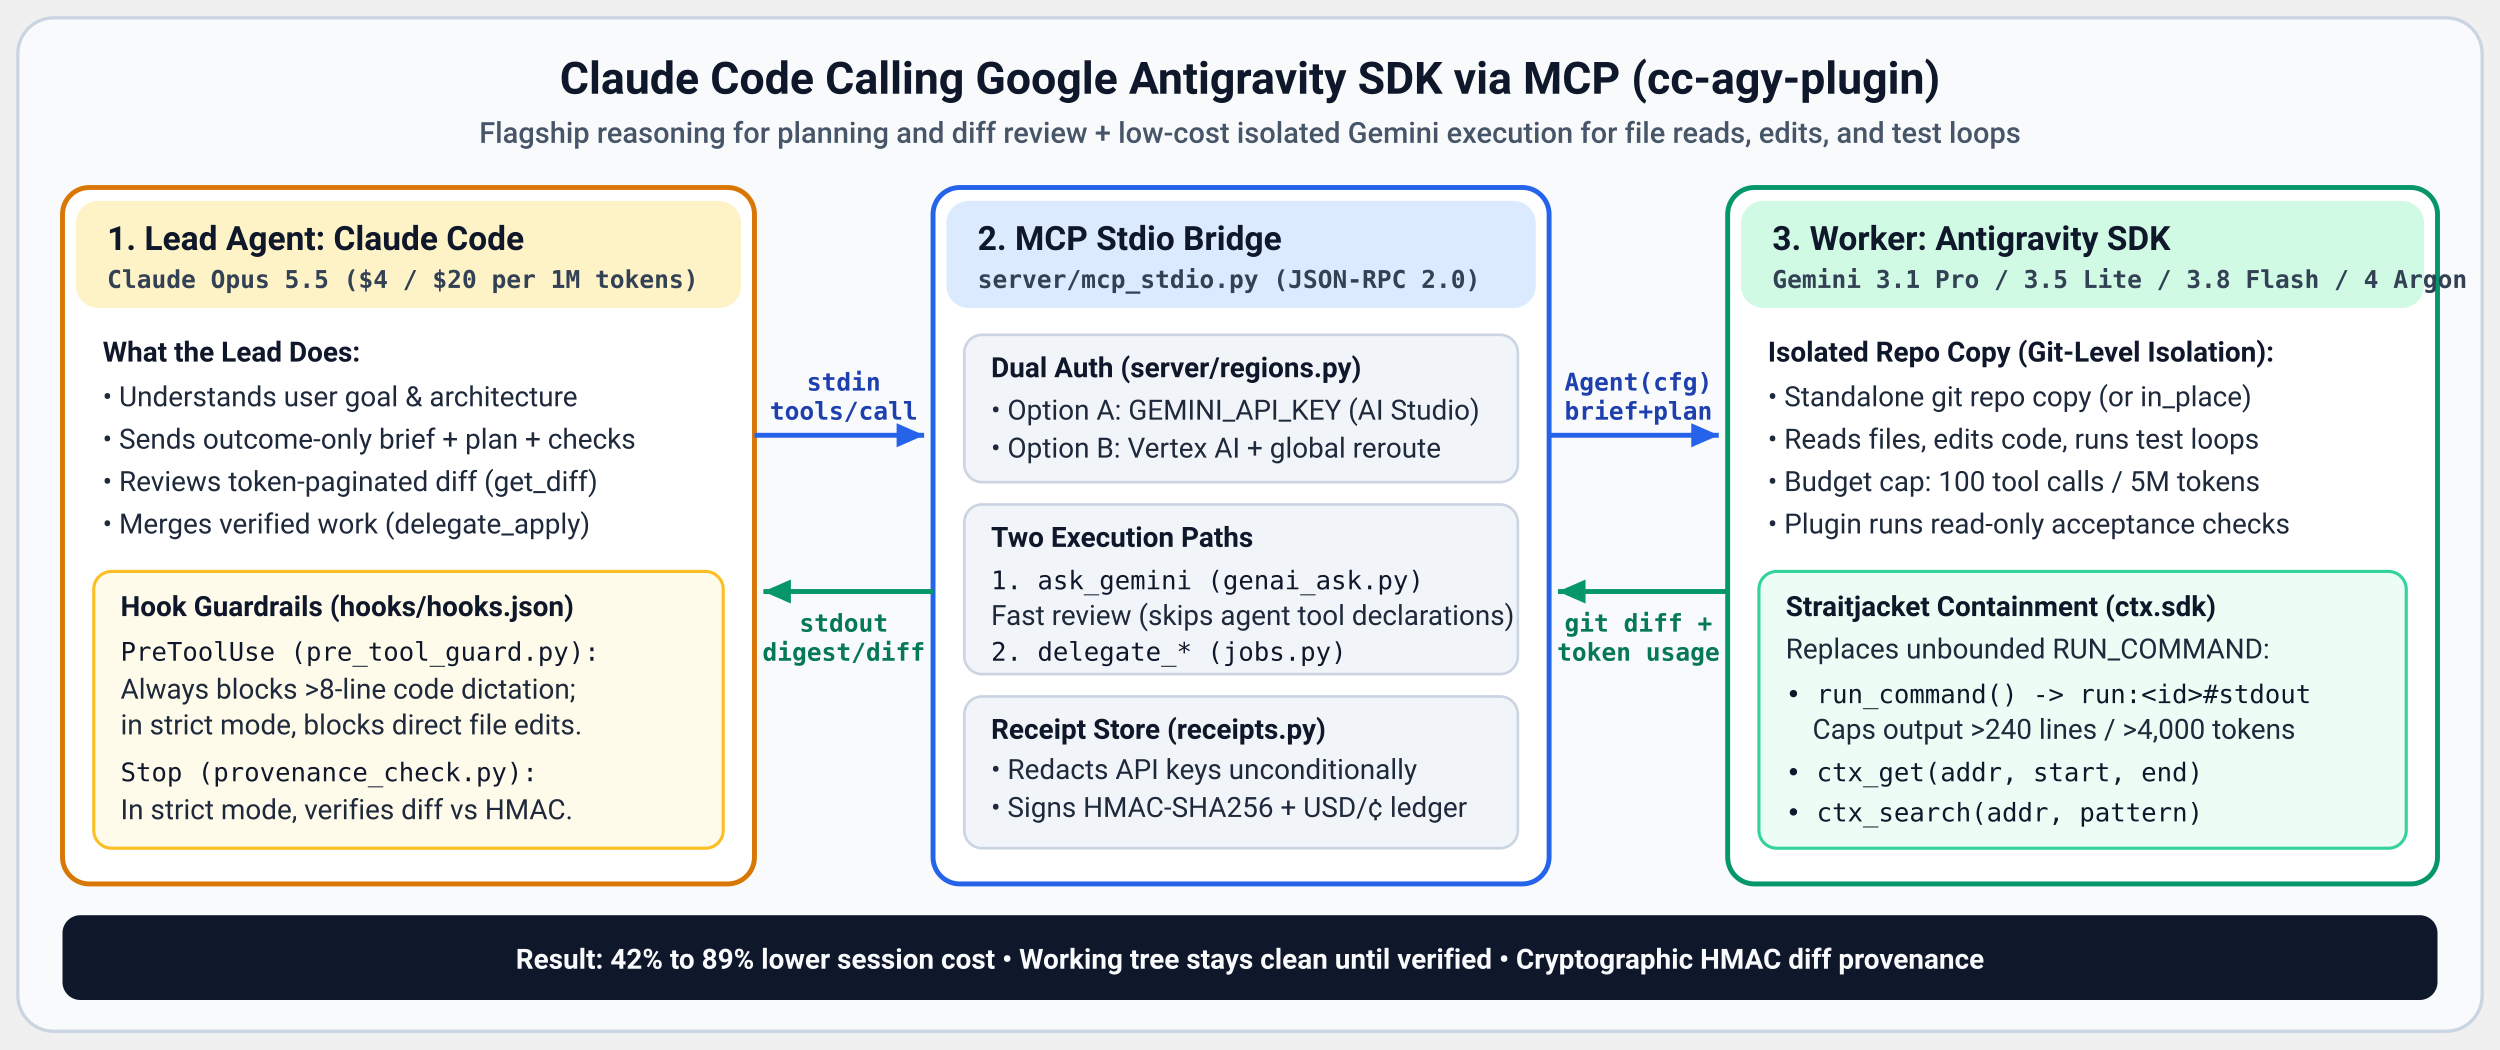
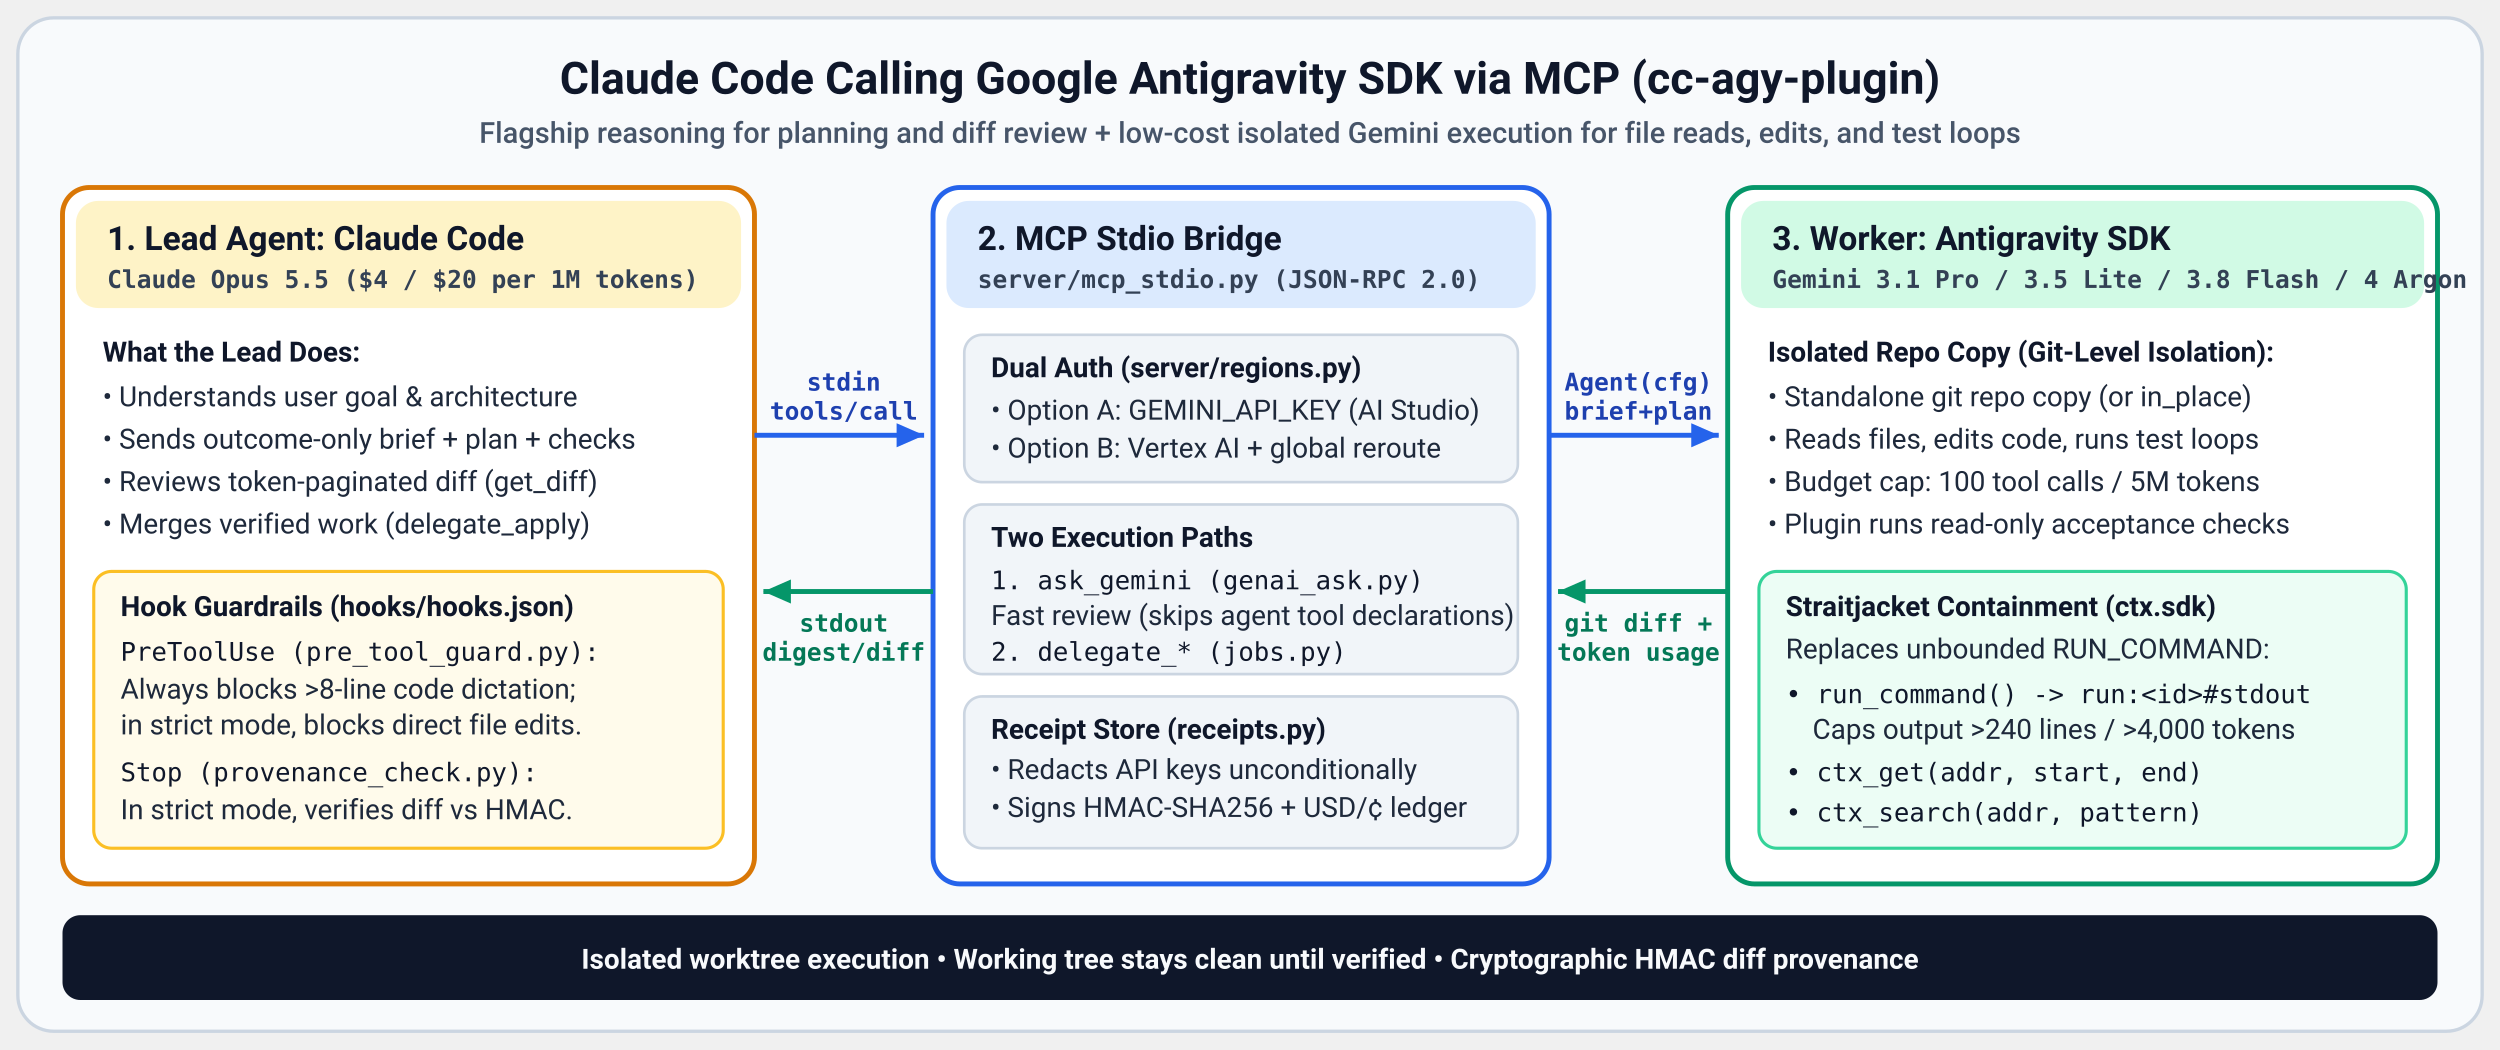
<svg xmlns="http://www.w3.org/2000/svg" viewBox="0 0 1120 470" width="100%" height="auto" role="img" aria-label="cc-agy-plugin architecture: Claude Code calling Google Antigravity SDK via MCP">
  <defs>
    <style>
      .bg { fill: #f8fafc; rx: 16px; stroke: #cbd5e1; stroke-width: 1.5; }
      .title { font-family: -apple-system, BlinkMacSystemFont, "Segoe UI", Roboto, Helvetica, Arial, sans-serif; font-size: 20px; font-weight: 700; fill: #0f172a; }
      .subtitle { font-family: -apple-system, BlinkMacSystemFont, "Segoe UI", Roboto, Helvetica, Arial, sans-serif; font-size: 13px; font-weight: 500; fill: #475569; }
      .box-lead { fill: #ffffff; stroke: #d97706; stroke-width: 2.2; rx: 12px; }
      .box-mcp { fill: #ffffff; stroke: #2563eb; stroke-width: 2.2; rx: 12px; }
      .box-worker { fill: #ffffff; stroke: #059669; stroke-width: 2.2; rx: 12px; }
      .hdr-lead { fill: #fef3c7; rx: 10px; }
      .hdr-mcp { fill: #dbeafe; rx: 10px; }
      .hdr-worker { fill: #d1fae5; rx: 10px; }
      .subbox { fill: #f1f5f9; stroke: #cbd5e1; stroke-width: 1.2; rx: 8px; }
      .subbox-sj { fill: #ecfdf5; stroke: #34d399; stroke-width: 1.4; rx: 8px; }
      .subbox-guard { fill: #fffbeb; stroke: #fbbf24; stroke-width: 1.4; rx: 8px; }
      .card-title { font-family: -apple-system, BlinkMacSystemFont, "Segoe UI", Roboto, Helvetica, Arial, sans-serif; font-size: 15px; font-weight: 700; fill: #0f172a; }
      .card-badge { font-family: ui-monospace, SFMono-Regular, Menlo, Monaco, Consolas, monospace; font-size: 11px; font-weight: 600; fill: #334155; }
      .body-text { font-family: -apple-system, BlinkMacSystemFont, "Segoe UI", Roboto, Helvetica, Arial, sans-serif; font-size: 12.5px; fill: #1e293b; }
      .body-bold { font-family: -apple-system, BlinkMacSystemFont, "Segoe UI", Roboto, Helvetica, Arial, sans-serif; font-size: 12.5px; font-weight: 700; fill: #0f172a; }
      .mono { font-family: ui-monospace, SFMono-Regular, Menlo, Monaco, Consolas, monospace; font-size: 11.5px; fill: #0f172a; }
      .arrow-label { font-family: ui-monospace, SFMono-Regular, Menlo, Monaco, Consolas, monospace; font-size: 11px; font-weight: 600; fill: #1e40af; }
      .arrow-label-ret { font-family: ui-monospace, SFMono-Regular, Menlo, Monaco, Consolas, monospace; font-size: 11px; font-weight: 600; fill: #047857; }
      .footer-pill { fill: #0f172a; rx: 8px; }
      .footer-text { font-family: -apple-system, BlinkMacSystemFont, "Segoe UI", Roboto, Helvetica, Arial, sans-serif; font-size: 12.5px; font-weight: 600; fill: #f8fafc; }
    </style>
    <marker id="arrow-blue" viewBox="0 0 10 10" refX="8" refY="5" markerWidth="7" markerHeight="7" orient="auto-start-reverse">
      <path d="M 0 1.5 L 8 5 L 0 8.5 z" fill="#2563eb" />
    </marker>
    <marker id="arrow-green" viewBox="0 0 10 10" refX="8" refY="5" markerWidth="7" markerHeight="7" orient="auto-start-reverse">
      <path d="M 0 1.5 L 8 5 L 0 8.5 z" fill="#059669" />
    </marker>
  </defs>
  <rect class="bg" x="8" y="8" width="1104" height="454" />
  <text class="title" x="560" y="42" text-anchor="middle">Claude Code Calling Google Antigravity SDK via MCP (cc-agy-plugin)</text>
  <text class="subtitle" x="560" y="64" text-anchor="middle">Flagship reasoning for planning and diff review + low-cost isolated Gemini execution for file reads, edits, and test loops</text>
  <rect class="box-lead" x="28" y="84" width="310" height="312" />
  <rect class="hdr-lead" x="34" y="90" width="298" height="48" />
  <text class="card-title" x="48" y="112">1. Lead Agent: Claude Code</text>
  <text class="card-badge" x="48" y="129">Claude Opus 5.5 ($4 / $20 per 1M tokens)</text>
  <text class="body-bold" x="46" y="162">What the Lead Does:</text>
  <text class="body-text" x="46" y="182">• Understands user goal &amp; architecture</text>
  <text class="body-text" x="46" y="201">• Sends outcome-only brief + plan + checks</text>
  <text class="body-text" x="46" y="220">• Reviews token-paginated diff (get_diff)</text>
  <text class="body-text" x="46" y="239">• Merges verified work (delegate_apply)</text>
  <rect class="subbox-guard" x="42" y="256" width="282" height="124" />
  <text class="body-bold" x="54" y="276">Hook Guardrails (hooks/hooks.json)</text>
  <text class="mono" x="54" y="296">PreToolUse (pre_tool_guard.py):</text>
  <text class="body-text" x="54" y="313">Always blocks &gt;8-line code dictation;</text>
  <text class="body-text" x="54" y="329">in strict mode, blocks direct file edits.</text>
  <text class="mono" x="54" y="350">Stop (provenance_check.py):</text>
  <text class="body-text" x="54" y="367">In strict mode, verifies diff vs HMAC.</text>
  <rect class="box-mcp" x="418" y="84" width="276" height="312" />
  <rect class="hdr-mcp" x="424" y="90" width="264" height="48" />
  <text class="card-title" x="438" y="112">2. MCP Stdio Bridge</text>
  <text class="card-badge" x="438" y="129">server/mcp_stdio.py (JSON-RPC 2.0)</text>
  <rect class="subbox" x="432" y="150" width="248" height="66" />
  <text class="body-bold" x="444" y="169">Dual Auth (server/regions.py)</text>
  <text class="body-text" x="444" y="188">• Option A: GEMINI_API_KEY (AI Studio)</text>
  <text class="body-text" x="444" y="205">• Option B: Vertex AI + global reroute</text>
  <rect class="subbox" x="432" y="226" width="248" height="76" />
  <text class="body-bold" x="444" y="245">Two Execution Paths</text>
  <text class="mono" x="444" y="264">1. ask_gemini (genai_ask.py)</text>
  <text class="body-text" x="444" y="280">Fast review (skips agent tool declarations)</text>
  <text class="mono" x="444" y="296">2. delegate_* (jobs.py)</text>
  <rect class="subbox" x="432" y="312" width="248" height="68" />
  <text class="body-bold" x="444" y="331">Receipt Store (receipts.py)</text>
  <text class="body-text" x="444" y="349">• Redacts API keys unconditionally</text>
  <text class="body-text" x="444" y="366">• Signs HMAC-SHA256 + USD/¢ ledger</text>
  <rect class="box-worker" x="774" y="84" width="318" height="312" />
  <rect class="hdr-worker" x="780" y="90" width="306" height="48" />
  <text class="card-title" x="794" y="112">3. Worker: Antigravity SDK</text>
  <text class="card-badge" x="794" y="129">Gemini 3.1 Pro / 3.5 Lite / 3.8 Flash / 4 Argon</text>
  <text class="body-bold" x="792" y="162">Isolated Repo Copy (Git-Level Isolation):</text>
  <text class="body-text" x="792" y="182">• Standalone git repo copy (or in_place)</text>
  <text class="body-text" x="792" y="201">• Reads files, edits code, runs test loops</text>
  <text class="body-text" x="792" y="220">• Budget cap: 100 tool calls / 5M tokens</text>
  <text class="body-text" x="792" y="239">• Plugin runs read-only acceptance checks</text>
  <rect class="subbox-sj" x="788" y="256" width="290" height="124" />
  <text class="body-bold" x="800" y="276">Straitjacket Containment (ctx.sdk)</text>
  <text class="body-text" x="800" y="295">Replaces unbounded RUN_COMMAND:</text>
  <text class="mono" x="800" y="315">• run_command() -&gt; run:&lt;id&gt;#stdout</text>
  <text class="body-text" x="812" y="331">Caps output &gt;240 lines / &gt;4,000 tokens</text>
  <text class="mono" x="800" y="350">• ctx_get(addr, start, end)</text>
  <text class="mono" x="800" y="368">• ctx_search(addr, pattern)</text>
  <line x1="338" y1="195" x2="414" y2="195" stroke="#2563eb" stroke-width="2.2" marker-end="url(#arrow-blue)" />
  <text class="arrow-label" x="378" y="175" text-anchor="middle">stdin</text>
  <text class="arrow-label" x="378" y="188" text-anchor="middle">tools/call</text>
  <line x1="418" y1="265" x2="342" y2="265" stroke="#059669" stroke-width="2.2" marker-end="url(#arrow-green)" />
  <text class="arrow-label-ret" x="378" y="283" text-anchor="middle">stdout</text>
  <text class="arrow-label-ret" x="378" y="296" text-anchor="middle">digest/diff</text>
  <line x1="694" y1="195" x2="770" y2="195" stroke="#2563eb" stroke-width="2.2" marker-end="url(#arrow-blue)" />
  <text class="arrow-label" x="734" y="175" text-anchor="middle">Agent(cfg)</text>
  <text class="arrow-label" x="734" y="188" text-anchor="middle">brief+plan</text>
  <line x1="774" y1="265" x2="698" y2="265" stroke="#059669" stroke-width="2.2" marker-end="url(#arrow-green)" />
  <text class="arrow-label-ret" x="734" y="283" text-anchor="middle">git diff +</text>
  <text class="arrow-label-ret" x="734" y="296" text-anchor="middle">token usage</text>
  <rect class="footer-pill" x="28" y="410" width="1064" height="38" />
-   <text class="footer-text" x="560" y="434" text-anchor="middle">Result: 42% to 89% lower session cost • Working tree stays clean until verified • Cryptographic HMAC diff provenance</text>
+   <text class="footer-text" x="560" y="434" text-anchor="middle">Isolated worktree execution • Working tree stays clean until verified • Cryptographic HMAC diff provenance</text>
</svg>
